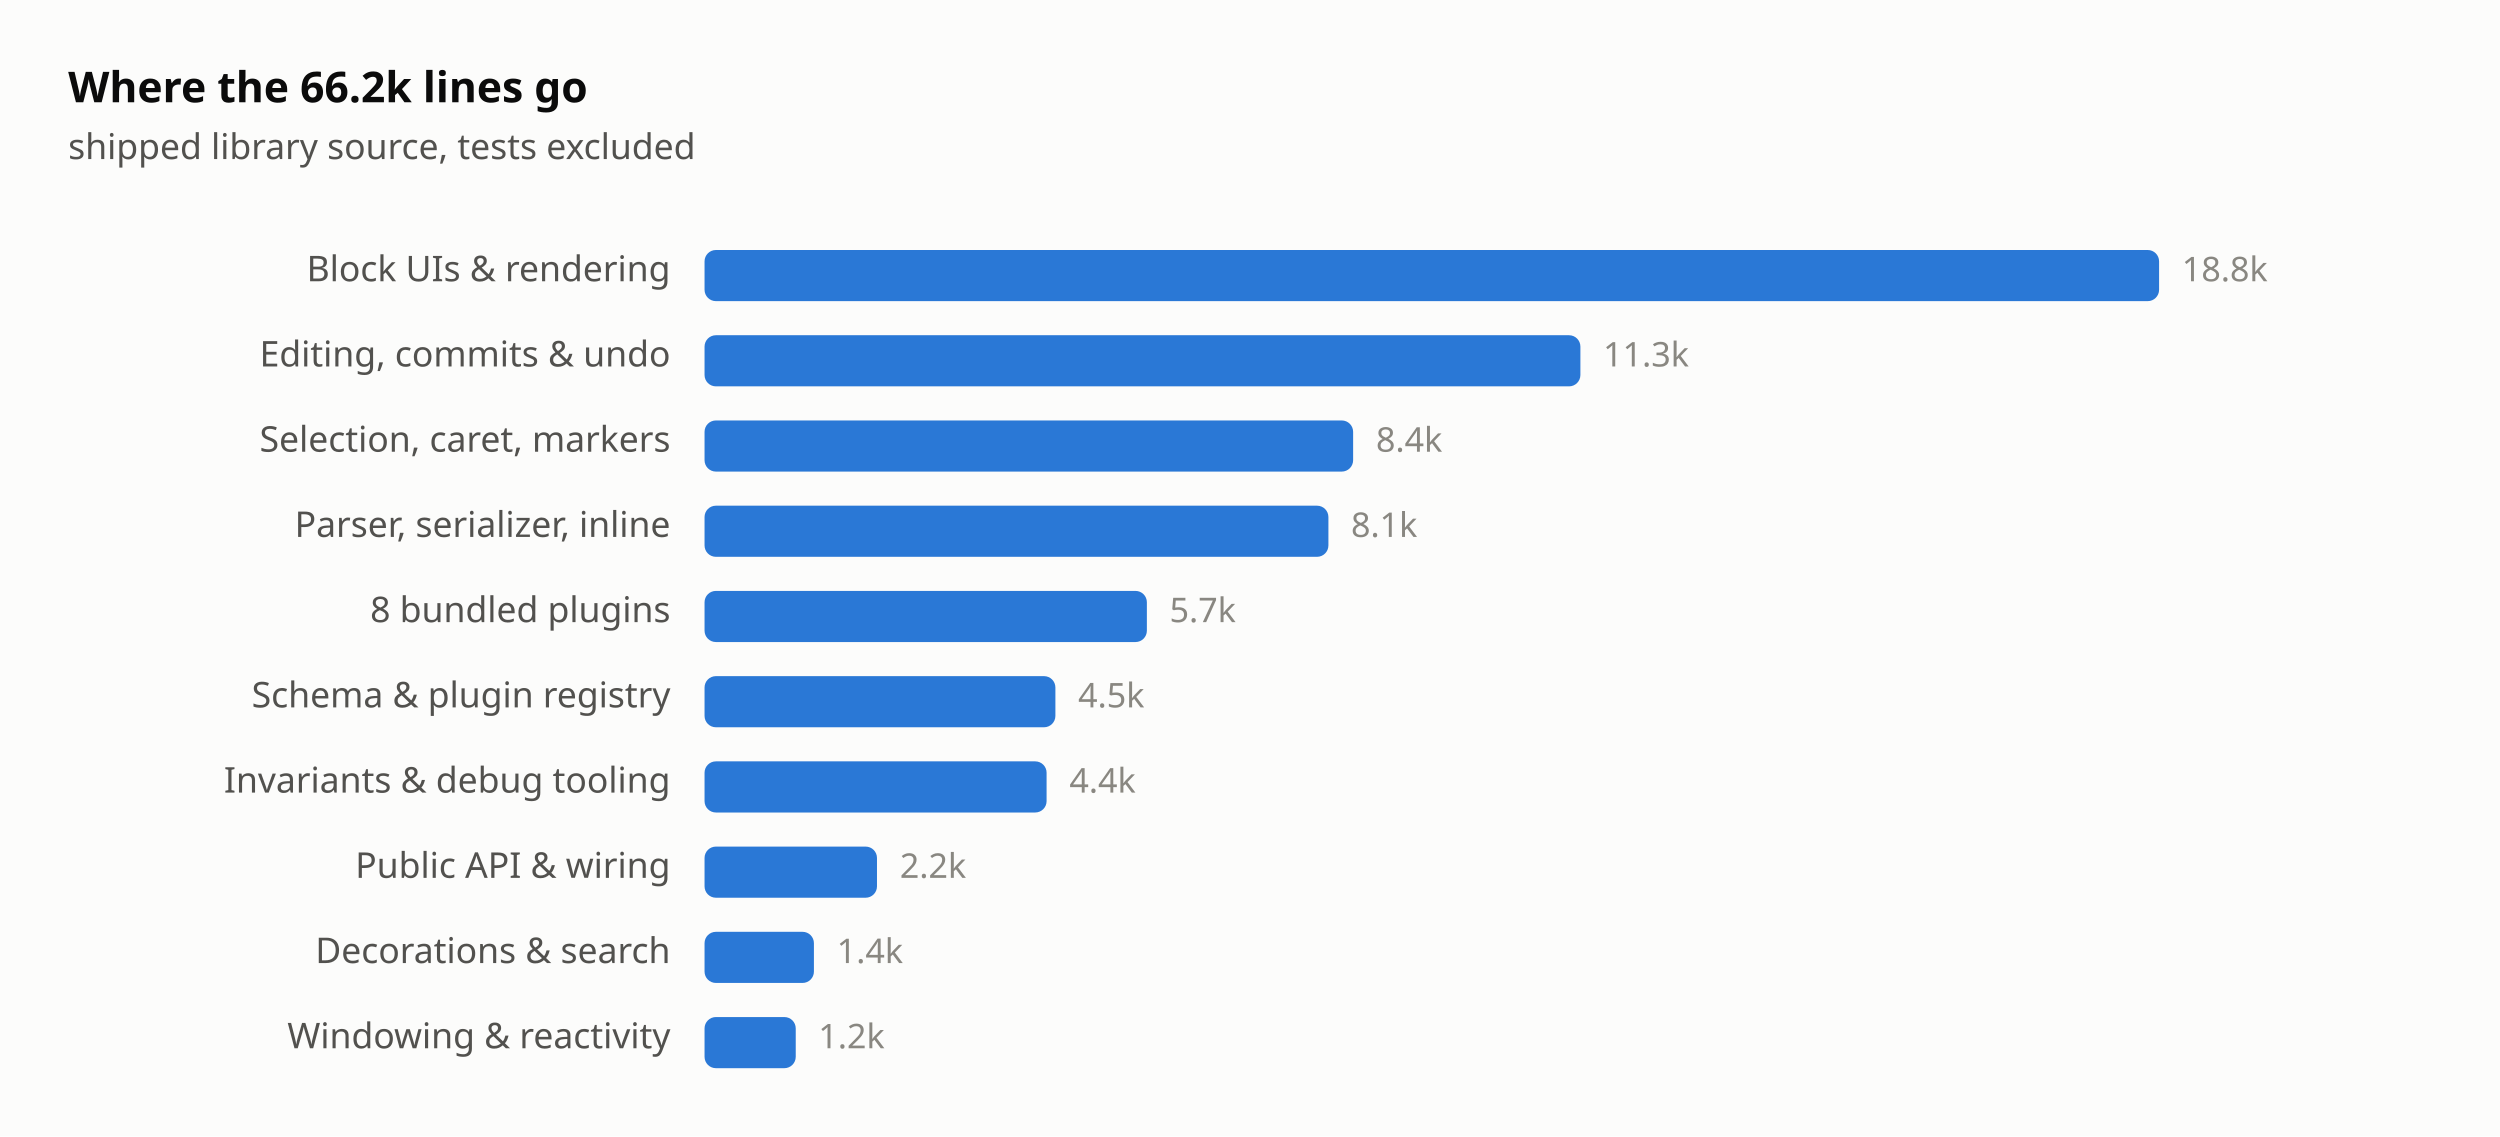
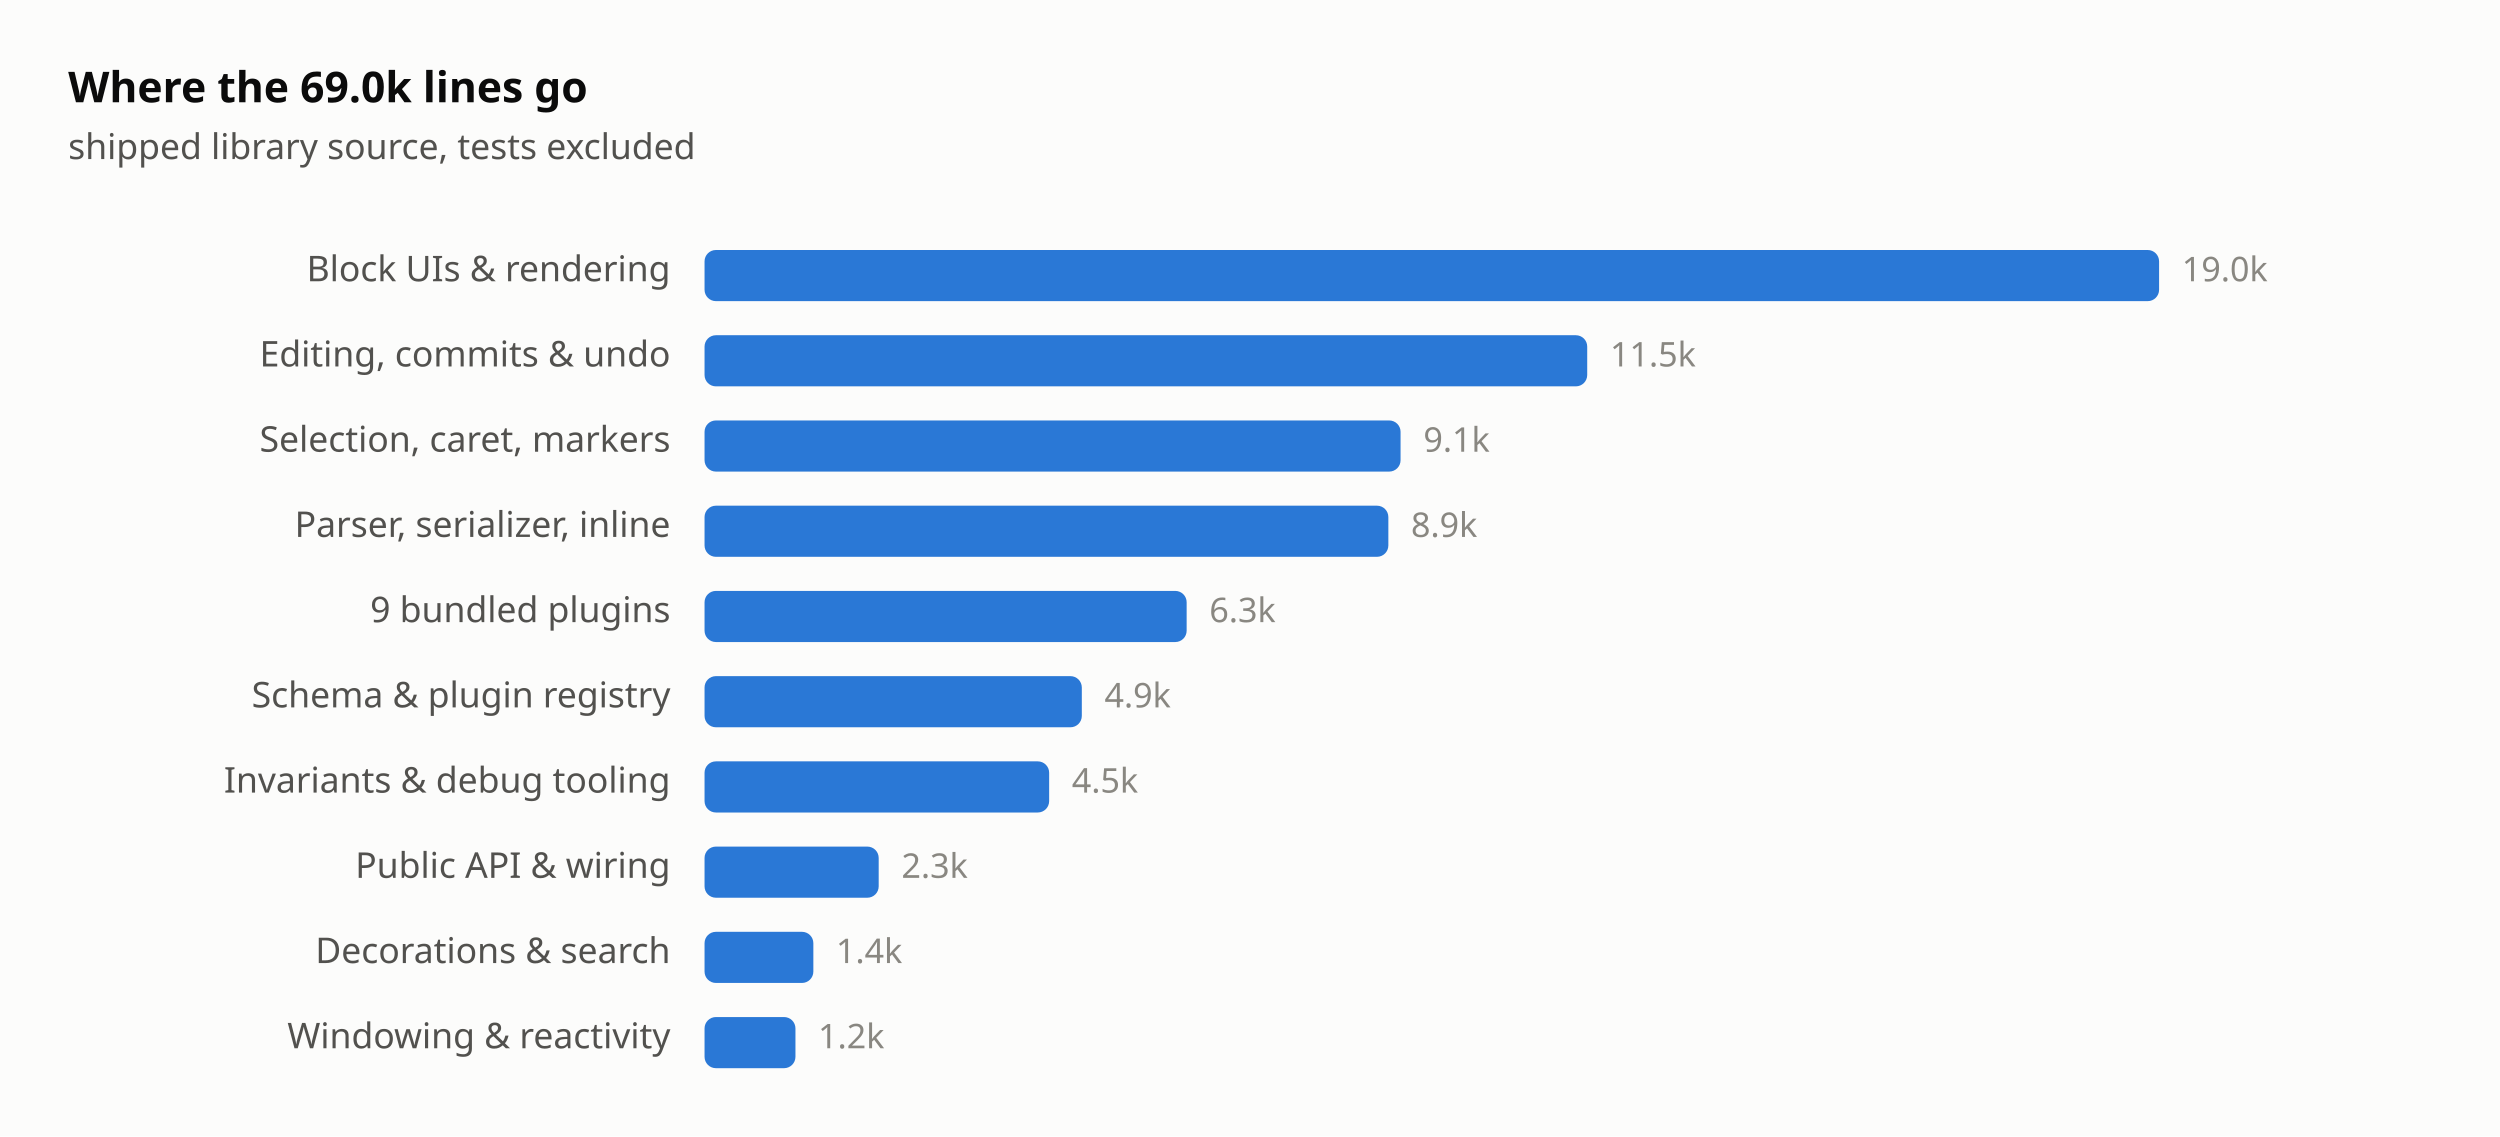
- <svg xmlns="http://www.w3.org/2000/svg" width="880" height="400" viewBox="0 0 880 400" role="img" aria-label="Library source by area: Block UIs &amp; rendering 18.8k, Editing, commits &amp; undo 11.3k, Selection, caret, markers 8.4k, Parser, serializer, inline 8.1k, 8 bundled plugins 5.7k, Schema &amp; plugin registry 4.5k, Invariants &amp; debug tooling 4.4k, Public API &amp; wiring 2.2k, Decorations &amp; search 1.4k, Windowing &amp; reactivity 1.2k. About 66.2k lines total.">
+ <svg xmlns="http://www.w3.org/2000/svg" width="880" height="400" viewBox="0 0 880 400" role="img" aria-label="Library source by area: Block UIs &amp; rendering 19.0k, Editing, commits &amp; undo 11.5k, Selection, caret, markers 9.1k, Parser, serializer, inline 8.9k, 9 bundled plugins 6.3k, Schema &amp; plugin registry 4.9k, Invariants &amp; debug tooling 4.5k, Public API &amp; wiring 2.3k, Decorations &amp; search 1.4k, Windowing &amp; reactivity 1.2k. About 69.0k lines total.">
  <rect width="880" height="400" fill="#fcfcfb" />
-   <text x="24" y="36" font-family="system-ui, sans-serif" font-size="15" font-weight="600" fill="#0b0b0b" text-anchor="start">Where the 66.2k lines go</text>
+   <text x="24" y="36" font-family="system-ui, sans-serif" font-size="15" font-weight="600" fill="#0b0b0b" text-anchor="start">Where the 69.0k lines go</text>
  <text x="24" y="56" font-family="system-ui, sans-serif" font-size="12.5" font-weight="400" fill="#52514e" text-anchor="start">shipped library source, tests excluded</text>
  <text x="236" y="99" font-family="system-ui, sans-serif" font-size="12.5" font-weight="400" fill="#52514e" text-anchor="end">Block UIs &amp; rendering</text>
  <rect x="248" y="88" width="512.0" height="18" rx="4" fill="#2a78d6" />
-   <text x="768" y="99" font-family="system-ui, sans-serif" font-size="12" font-weight="400" fill="#898781" text-anchor="start" style="font-variant-numeric:tabular-nums">18.8k</text>
+   <text x="768" y="99" font-family="system-ui, sans-serif" font-size="12" font-weight="400" fill="#898781" text-anchor="start" style="font-variant-numeric:tabular-nums">19.0k</text>
  <text x="236" y="129" font-family="system-ui, sans-serif" font-size="12.5" font-weight="400" fill="#52514e" text-anchor="end">Editing, commits &amp; undo</text>
-   <rect x="248" y="118" width="308.3" height="18" rx="4" fill="#2a78d6" />
-   <text x="564.298" y="129" font-family="system-ui, sans-serif" font-size="12" font-weight="400" fill="#898781" text-anchor="start" style="font-variant-numeric:tabular-nums">11.3k</text>
+   <rect x="248" y="118" width="310.7" height="18" rx="4" fill="#2a78d6" />
+   <text x="566.726" y="129" font-family="system-ui, sans-serif" font-size="12" font-weight="400" fill="#898781" text-anchor="start" style="font-variant-numeric:tabular-nums">11.5k</text>
  <text x="236" y="159" font-family="system-ui, sans-serif" font-size="12.5" font-weight="400" fill="#52514e" text-anchor="end">Selection, caret, markers</text>
-   <rect x="248" y="148" width="228.3" height="18" rx="4" fill="#2a78d6" />
-   <text x="484.335" y="159" font-family="system-ui, sans-serif" font-size="12" font-weight="400" fill="#898781" text-anchor="start" style="font-variant-numeric:tabular-nums">8.4k</text>
+   <rect x="248" y="148" width="245.0" height="18" rx="4" fill="#2a78d6" />
+   <text x="501.039" y="159" font-family="system-ui, sans-serif" font-size="12" font-weight="400" fill="#898781" text-anchor="start" style="font-variant-numeric:tabular-nums">9.1k</text>
  <text x="236" y="189" font-family="system-ui, sans-serif" font-size="12.5" font-weight="400" fill="#52514e" text-anchor="end">Parser, serializer, inline</text>
-   <rect x="248" y="178" width="219.6" height="18" rx="4" fill="#2a78d6" />
-   <text x="475.553" y="189" font-family="system-ui, sans-serif" font-size="12" font-weight="400" fill="#898781" text-anchor="start" style="font-variant-numeric:tabular-nums">8.1k</text>
-   <text x="236" y="219" font-family="system-ui, sans-serif" font-size="12.5" font-weight="400" fill="#52514e" text-anchor="end">8 bundled plugins</text>
-   <rect x="248" y="208" width="155.7" height="18" rx="4" fill="#2a78d6" />
-   <text x="411.685" y="219" font-family="system-ui, sans-serif" font-size="12" font-weight="400" fill="#898781" text-anchor="start" style="font-variant-numeric:tabular-nums">5.7k</text>
+   <rect x="248" y="178" width="240.7" height="18" rx="4" fill="#2a78d6" />
+   <text x="496.665" y="189" font-family="system-ui, sans-serif" font-size="12" font-weight="400" fill="#898781" text-anchor="start" style="font-variant-numeric:tabular-nums">8.9k</text>
+   <text x="236" y="219" font-family="system-ui, sans-serif" font-size="12.5" font-weight="400" fill="#52514e" text-anchor="end">9 bundled plugins</text>
+   <rect x="248" y="208" width="169.7" height="18" rx="4" fill="#2a78d6" />
+   <text x="425.686" y="219" font-family="system-ui, sans-serif" font-size="12" font-weight="400" fill="#898781" text-anchor="start" style="font-variant-numeric:tabular-nums">6.3k</text>
  <text x="236" y="249" font-family="system-ui, sans-serif" font-size="12.5" font-weight="400" fill="#52514e" text-anchor="end">Schema &amp; plugin registry</text>
-   <rect x="248" y="238" width="123.5" height="18" rx="4" fill="#2a78d6" />
-   <text x="379.493" y="249" font-family="system-ui, sans-serif" font-size="12" font-weight="400" fill="#898781" text-anchor="start" style="font-variant-numeric:tabular-nums">4.5k</text>
+   <rect x="248" y="238" width="132.8" height="18" rx="4" fill="#2a78d6" />
+   <text x="388.779" y="249" font-family="system-ui, sans-serif" font-size="12" font-weight="400" fill="#898781" text-anchor="start" style="font-variant-numeric:tabular-nums">4.9k</text>
  <text x="236" y="279" font-family="system-ui, sans-serif" font-size="12.5" font-weight="400" fill="#52514e" text-anchor="end">Invariants &amp; debug tooling</text>
-   <rect x="248" y="268" width="120.4" height="18" rx="4" fill="#2a78d6" />
-   <text x="376.421" y="279" font-family="system-ui, sans-serif" font-size="12" font-weight="400" fill="#898781" text-anchor="start" style="font-variant-numeric:tabular-nums">4.4k</text>
+   <rect x="248" y="268" width="121.3" height="18" rx="4" fill="#2a78d6" />
+   <text x="377.277" y="279" font-family="system-ui, sans-serif" font-size="12" font-weight="400" fill="#898781" text-anchor="start" style="font-variant-numeric:tabular-nums">4.5k</text>
  <text x="236" y="309" font-family="system-ui, sans-serif" font-size="12.5" font-weight="400" fill="#52514e" text-anchor="end">Public API &amp; wiring</text>
-   <rect x="248" y="298" width="60.7" height="18" rx="4" fill="#2a78d6" />
-   <text x="316.741" y="309" font-family="system-ui, sans-serif" font-size="12" font-weight="400" fill="#898781" text-anchor="start" style="font-variant-numeric:tabular-nums">2.2k</text>
+   <rect x="248" y="298" width="61.3" height="18" rx="4" fill="#2a78d6" />
+   <text x="317.314" y="309" font-family="system-ui, sans-serif" font-size="12" font-weight="400" fill="#898781" text-anchor="start" style="font-variant-numeric:tabular-nums">2.3k</text>
  <text x="236" y="339" font-family="system-ui, sans-serif" font-size="12.5" font-weight="400" fill="#52514e" text-anchor="end">Decorations &amp; search</text>
-   <rect x="248" y="328" width="38.5" height="18" rx="4" fill="#2a78d6" />
-   <text x="294.527" y="339" font-family="system-ui, sans-serif" font-size="12" font-weight="400" fill="#898781" text-anchor="start" style="font-variant-numeric:tabular-nums">1.4k</text>
+   <rect x="248" y="328" width="38.3" height="18" rx="4" fill="#2a78d6" />
+   <text x="294.257" y="339" font-family="system-ui, sans-serif" font-size="12" font-weight="400" fill="#898781" text-anchor="start" style="font-variant-numeric:tabular-nums">1.4k</text>
  <text x="236" y="369" font-family="system-ui, sans-serif" font-size="12.5" font-weight="400" fill="#52514e" text-anchor="end">Windowing &amp; reactivity</text>
-   <rect x="248" y="358" width="32.1" height="18" rx="4" fill="#2a78d6" />
-   <text x="288.056" y="369" font-family="system-ui, sans-serif" font-size="12" font-weight="400" fill="#898781" text-anchor="start" style="font-variant-numeric:tabular-nums">1.2k</text>
+   <rect x="248" y="358" width="32.0" height="18" rx="4" fill="#2a78d6" />
+   <text x="287.966" y="369" font-family="system-ui, sans-serif" font-size="12" font-weight="400" fill="#898781" text-anchor="start" style="font-variant-numeric:tabular-nums">1.2k</text>
</svg>
